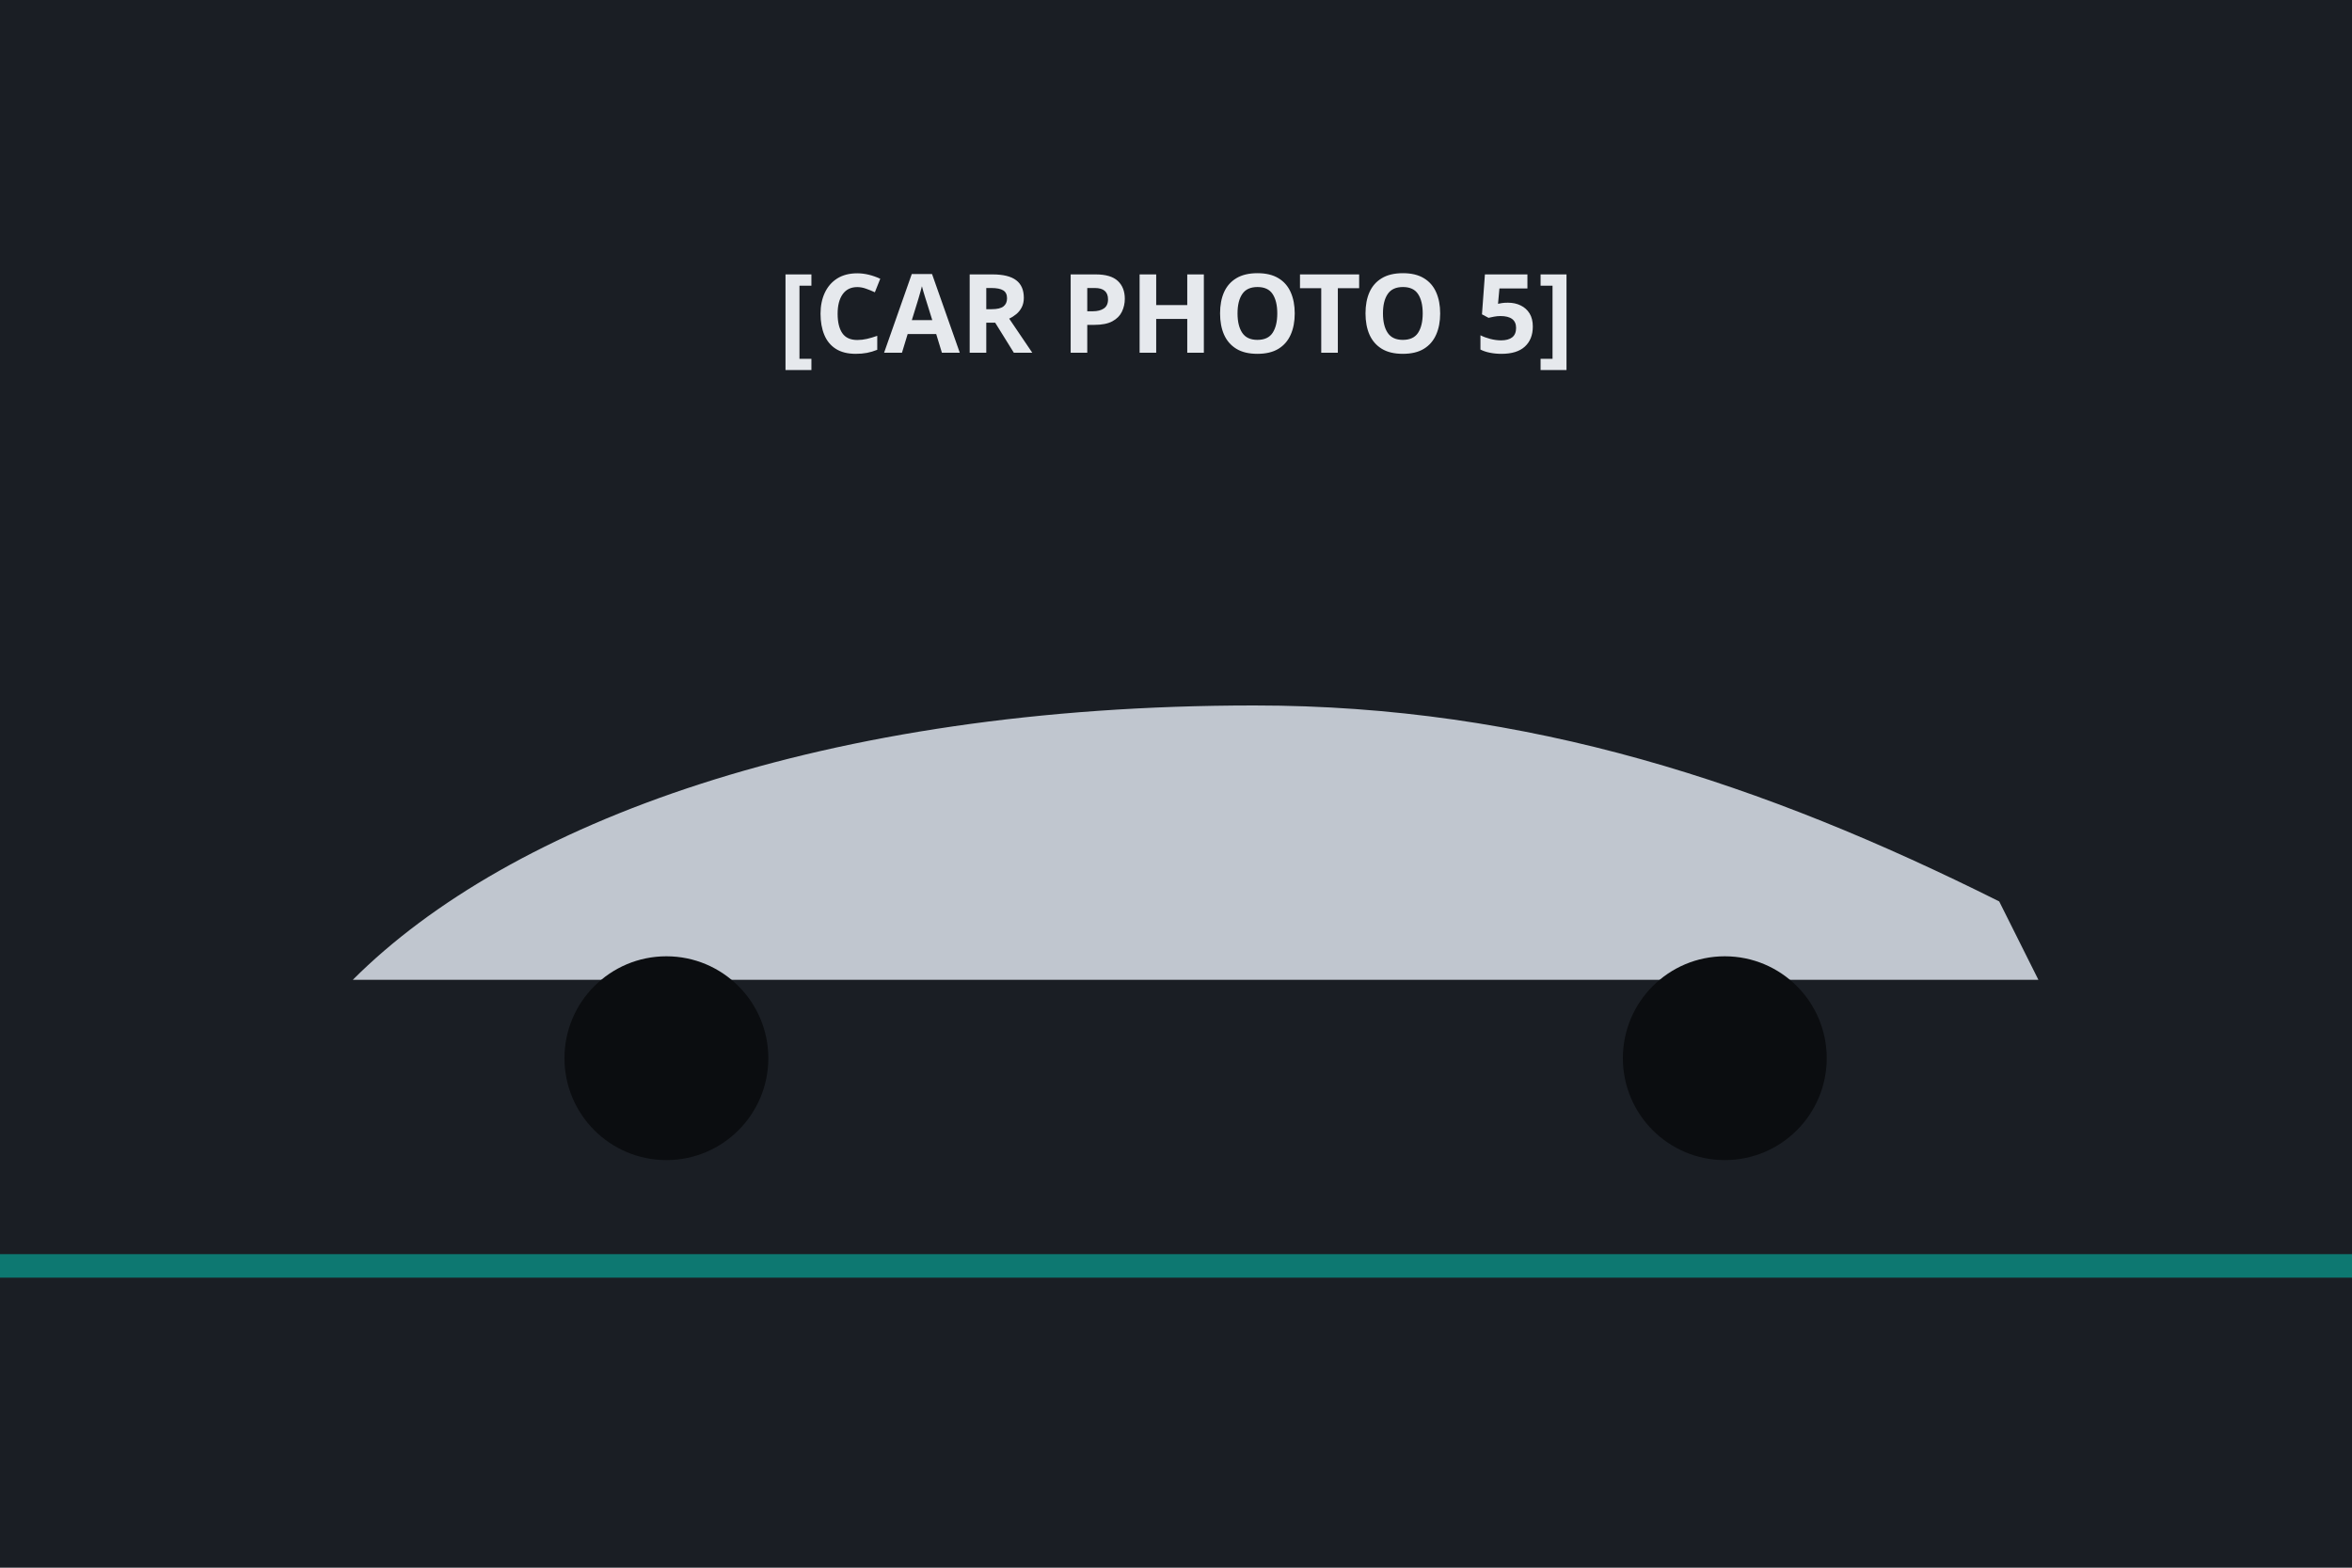
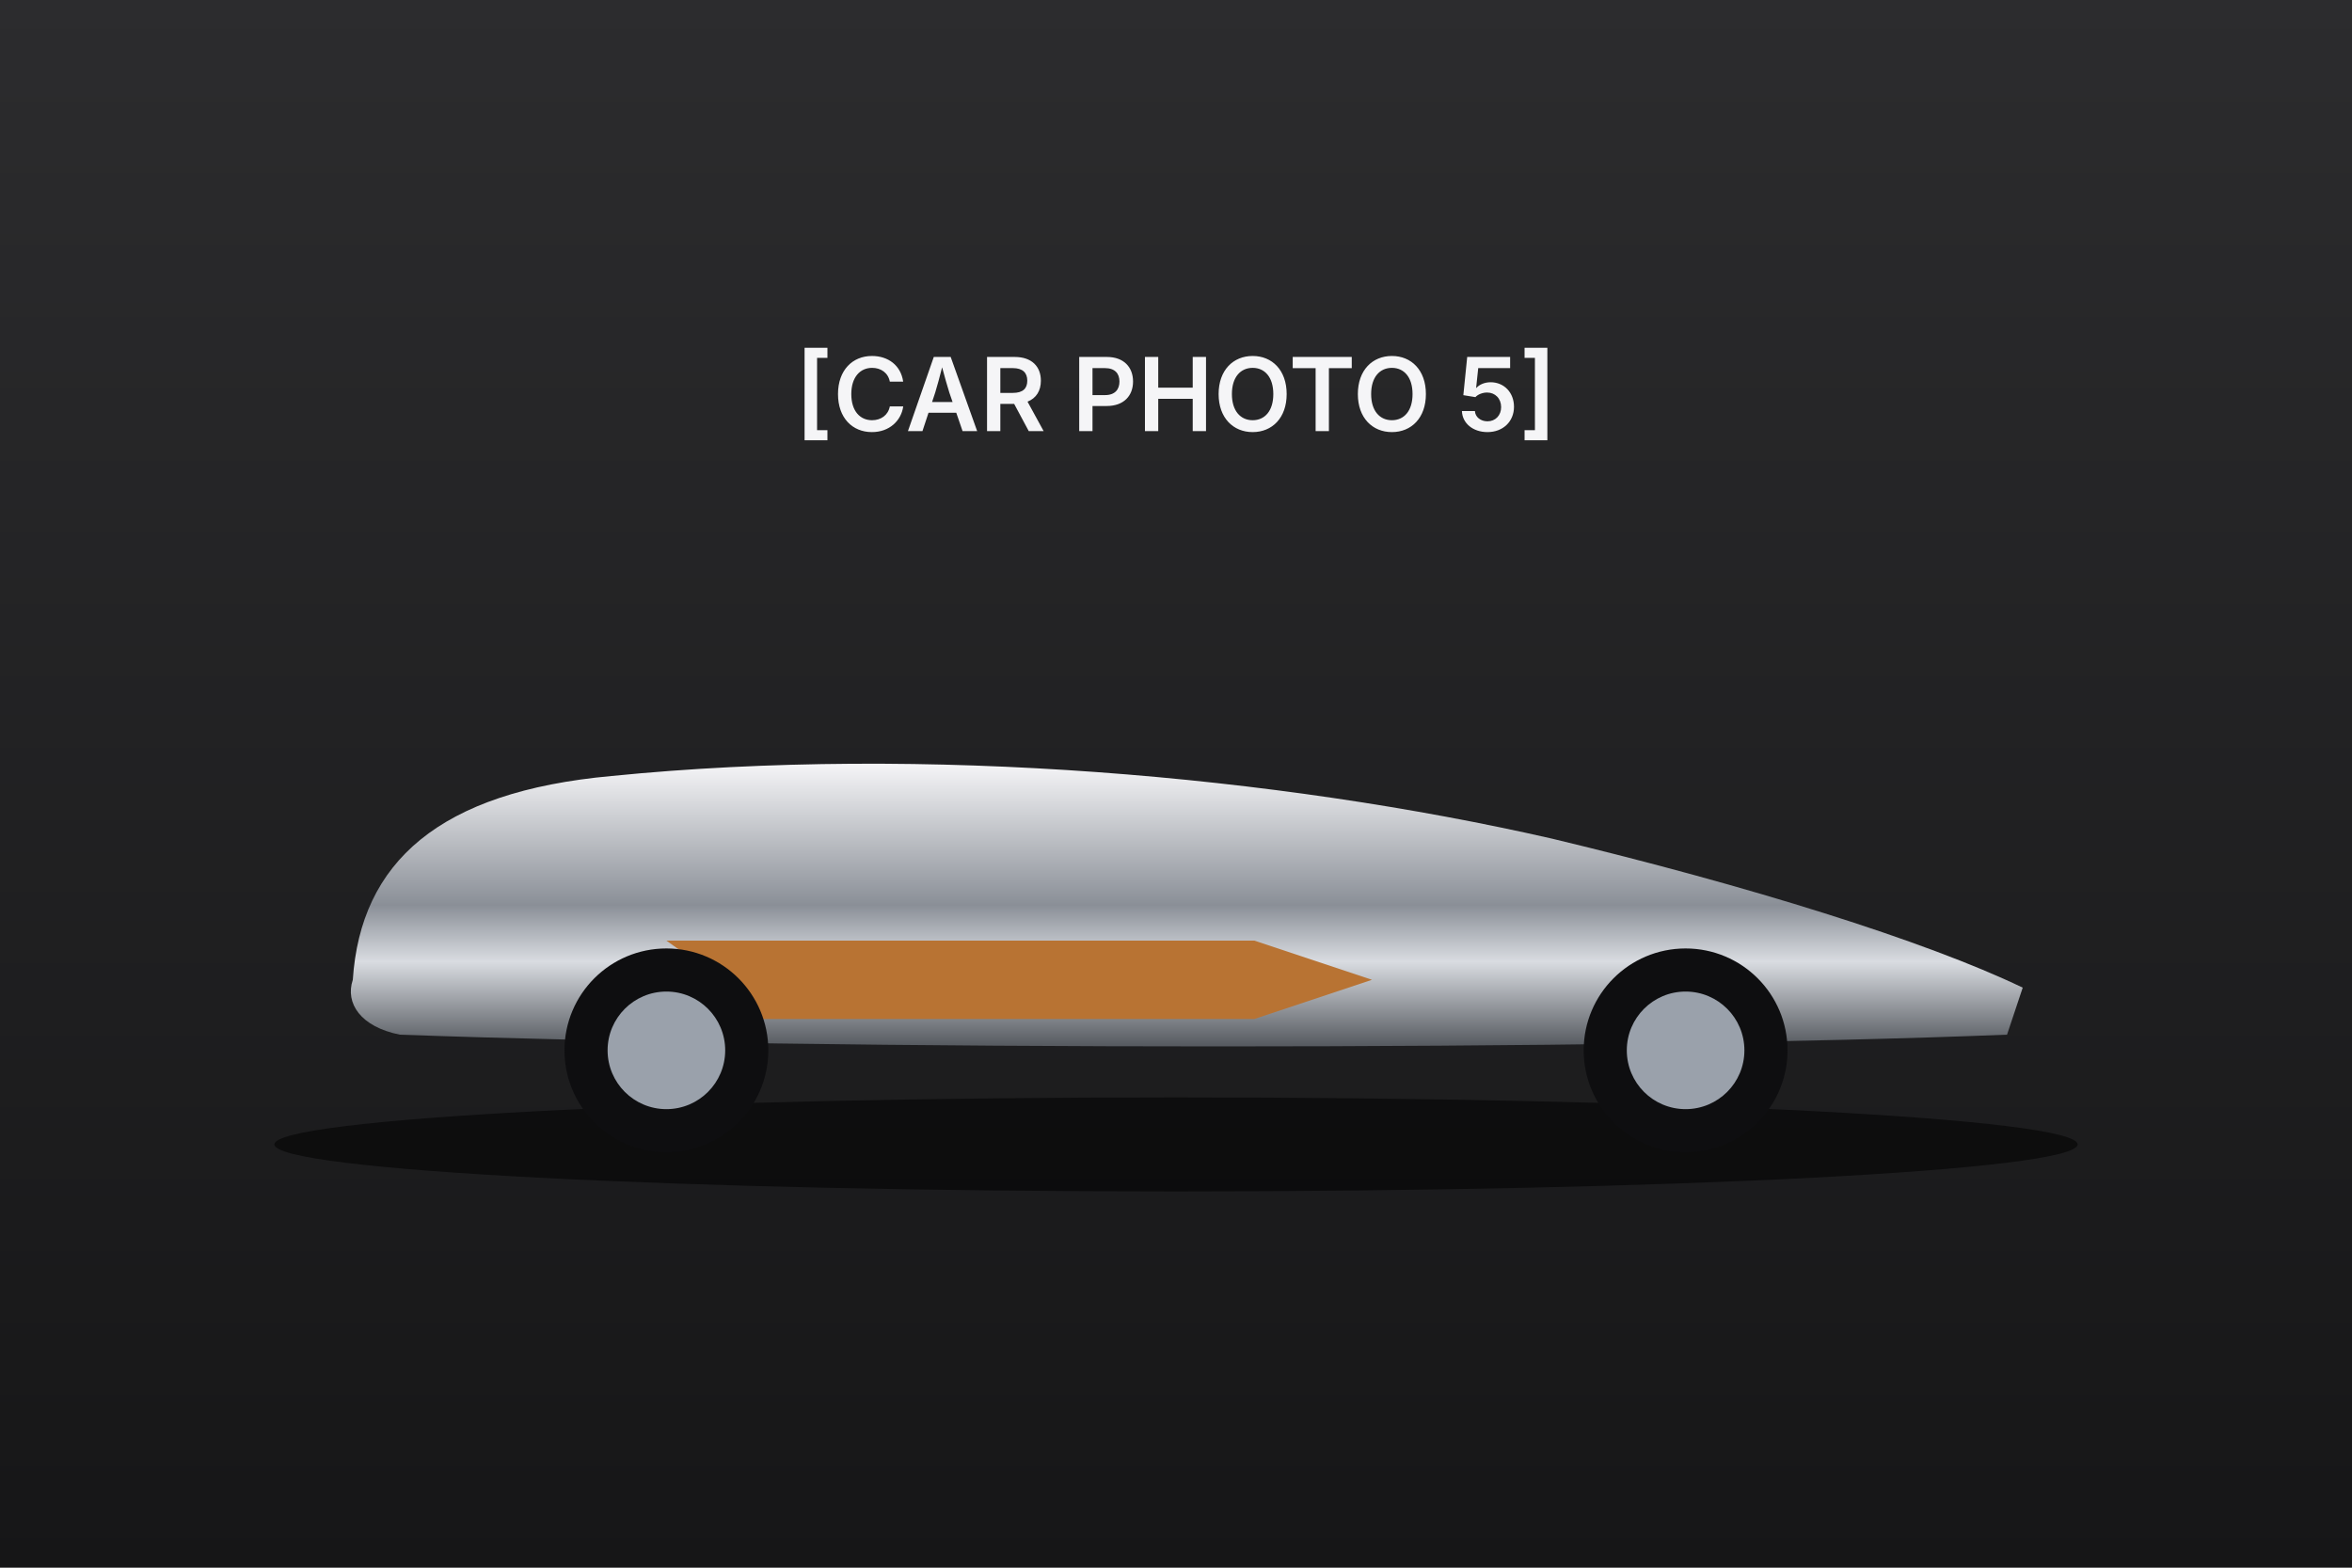
<svg xmlns="http://www.w3.org/2000/svg" viewBox="0 0 600 400">
-   <rect width="600" height="400" fill="#1a1e24" />
-   <path d="M90 250c40-40 120-70 230-70 70 0 130 20 190 50l10 20H80z" fill="#c0c6cf" />
-   <circle cx="170" cy="270" r="26" fill="#0b0d10" />
-   <circle cx="440" cy="270" r="26" fill="#0b0d10" />
-   <rect x="0" y="320" width="600" height="6" fill="#00d2be" opacity=".5" />
-   <text x="300" y="90" font-family="sans-serif" font-size="28" font-weight="700" text-anchor="middle" fill="#e6e9ed">[CAR PHOTO 5]</text>
+   <defs>
+     <linearGradient id="bg" x1="0" y1="0" x2="0" y2="1">
+       <stop offset="0" stop-color="#2c2c2e" />
+       <stop offset="1" stop-color="#161617" />
+     </linearGradient>
+     <linearGradient id="b" x1="0" y1="0" x2="0" y2="1">
+       <stop offset="0" stop-color="#f5f5f7" />
+       <stop offset=".5" stop-color="#8a8f97" />
+       <stop offset=".7" stop-color="#d9dce1" />
+       <stop offset="1" stop-color="#55595f" />
+     </linearGradient>
+   </defs>
+   <rect width="600" height="400" fill="url(#bg)" />
+   <ellipse cx="300" cy="292" rx="230" ry="12" fill="#000" opacity=".55" />
+   <path d="M90 250c2-30 22-48 66-52 80-8 170 0 240 16 50 12 95 26 120 38l-4 12c-100 4-300 4-410 0-10-2-14-8-12-14z" fill="url(#b)" />
+   <path d="M170 240h150l30 10-30 10H170l14-10z" fill="#b87333" />
+   <circle cx="170" cy="268" r="26" fill="#0e0e10" />
+   <circle cx="170" cy="268" r="15" fill="#9aa1ab" />
+   <circle cx="430" cy="268" r="26" fill="#0e0e10" />
+   <circle cx="430" cy="268" r="15" fill="#9aa1ab" />
+   <text x="300" y="110" font-family="-apple-system,Segoe UI,sans-serif" font-size="26" font-weight="600" text-anchor="middle" fill="#f5f5f7">[CAR PHOTO 5]</text>
</svg>
